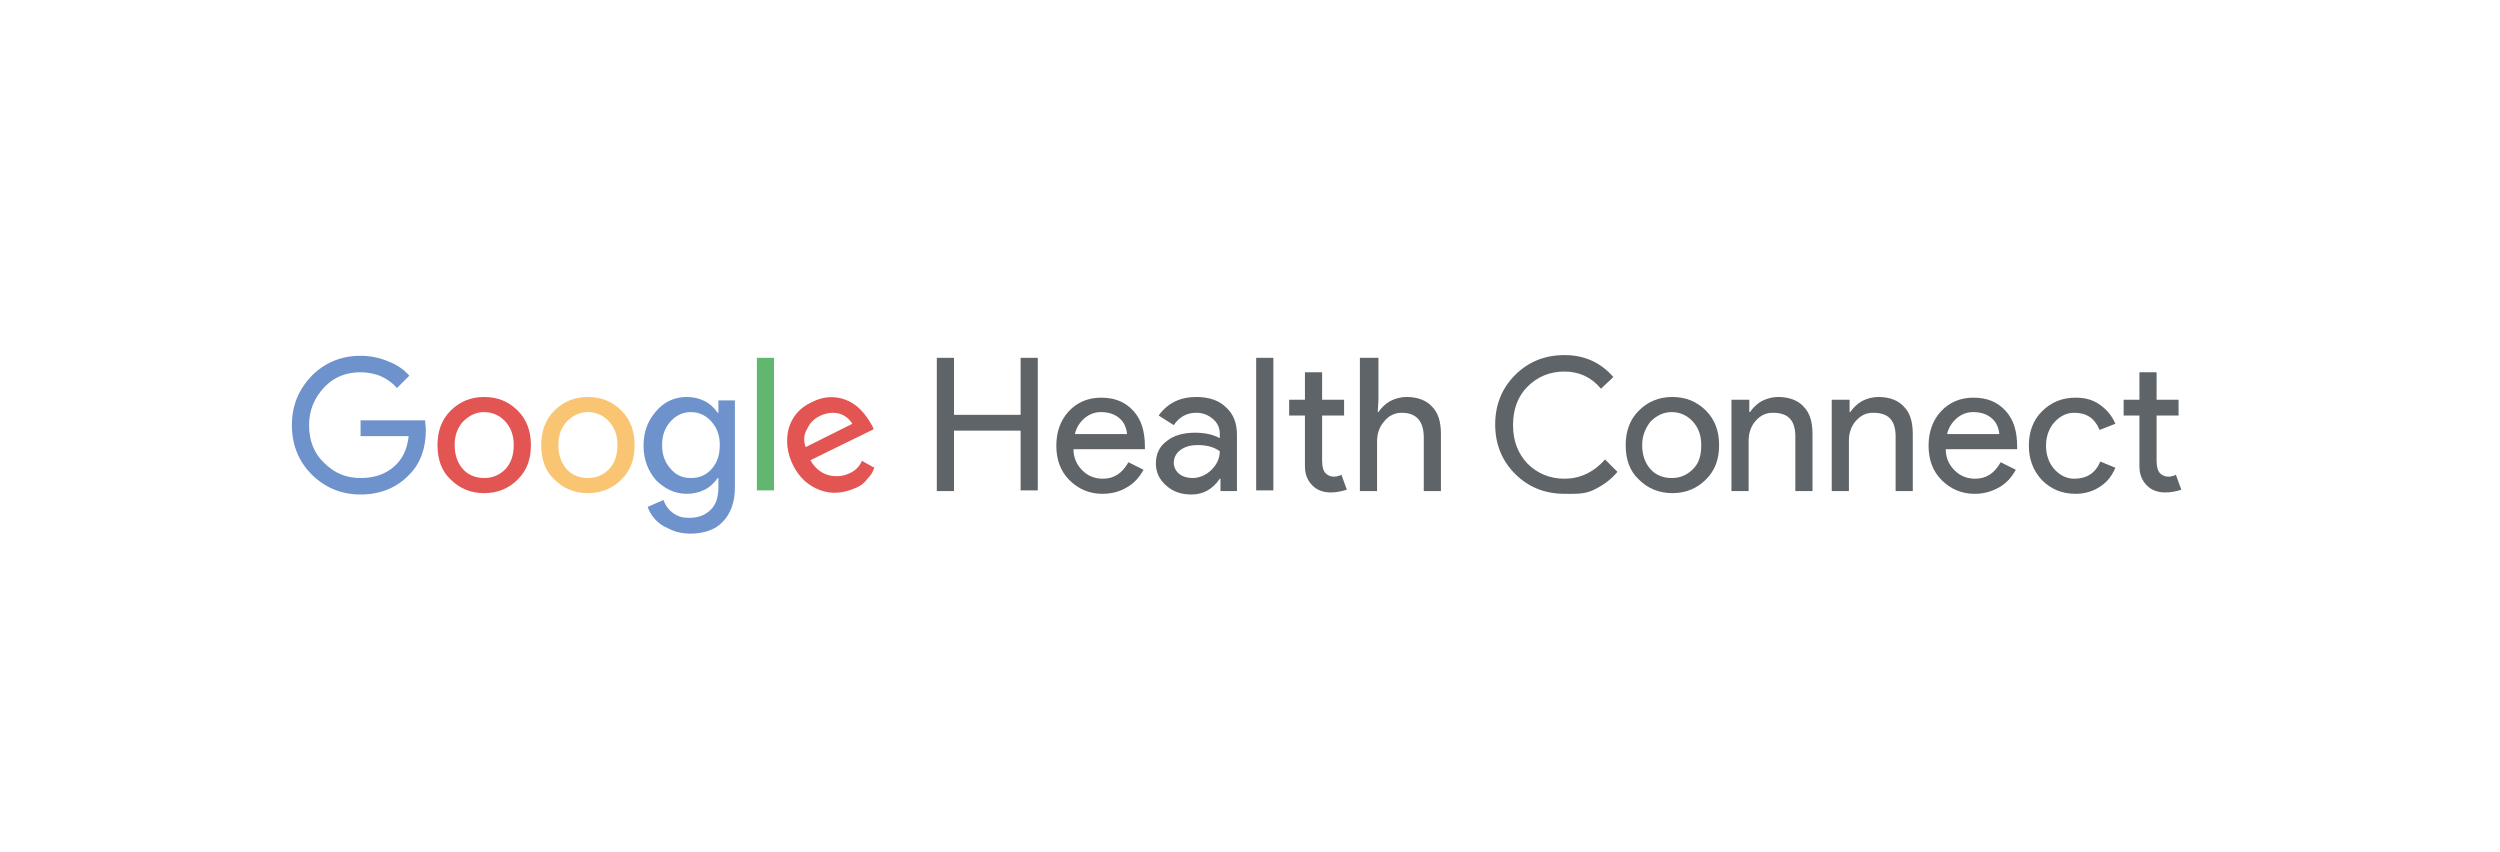
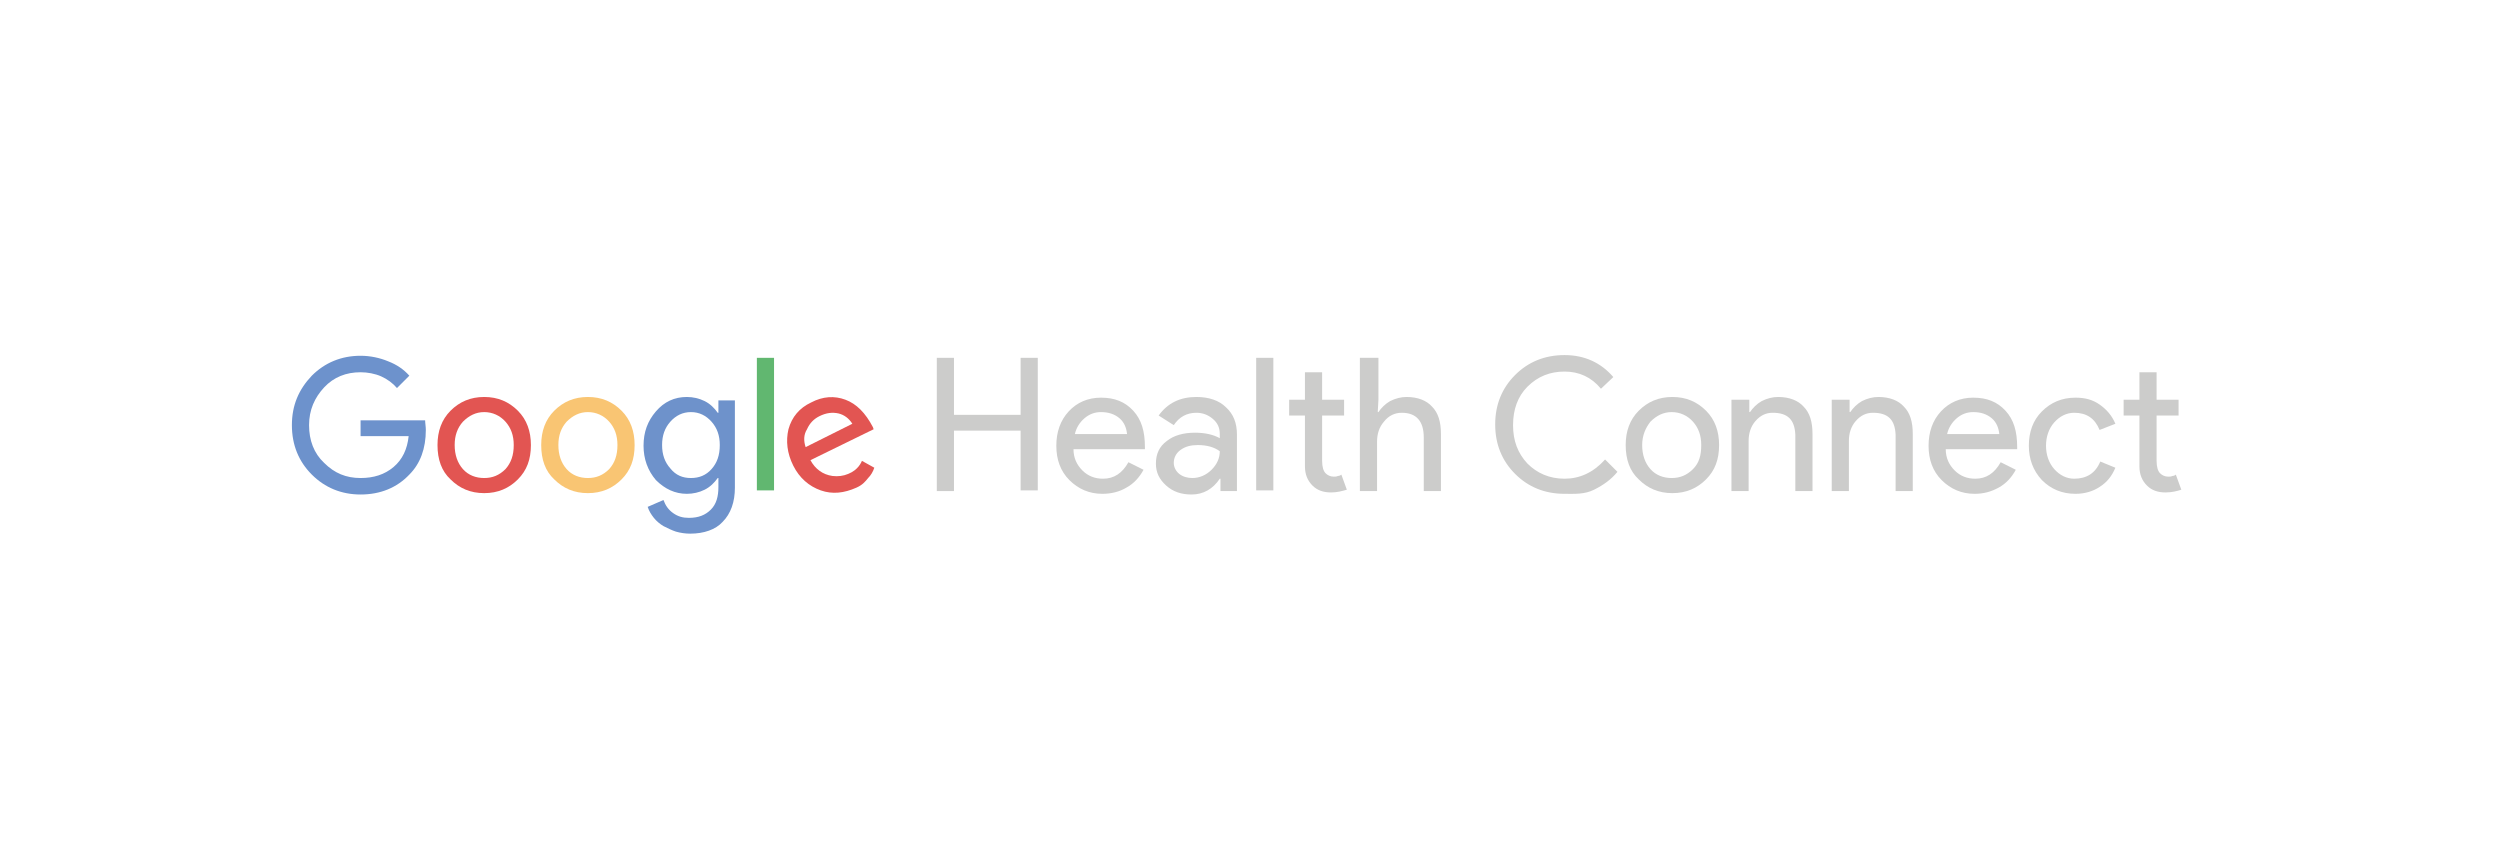
<svg xmlns="http://www.w3.org/2000/svg" version="1.1" id="Layer_1" x="0px" y="0px" viewBox="0 0 364 124" style="enable-background:new 0 0 364 124;" xml:space="preserve">
  <style type="text/css">
	.st0{fill:none;}
	.st1{fill:#6D92CC;}
	.st2{fill:#E25552;}
	.st3{fill:#F9C573;}
	.st4{fill:#6E92CB;}
	.st5{fill:#61B770;}
- 	.st6{fill:#5F6469;}
+ 	.st6{fill:#CCCCCB;}
</style>
  <rect class="st0" width="364" height="123" />
  <g>
    <path class="st1" d="M62,62.6c0,2.7-0.8,4.9-2.4,6.5c-1.8,1.9-4.2,2.9-7.1,2.9c-2.8,0-5.2-1-7.1-2.9s-2.9-4.3-2.9-7.2   s1-5.2,2.9-7.2c1.9-1.9,4.3-2.9,7.1-2.9c1.4,0,2.8,0.3,4,0.8c1.3,0.5,2.3,1.2,3.1,2.1l-1.8,1.8c-0.6-0.7-1.4-1.3-2.3-1.7   c-0.9-0.4-2-0.6-3-0.6c-2.1,0-3.9,0.7-5.3,2.2c-1.4,1.5-2.2,3.3-2.2,5.5s0.7,4.1,2.2,5.5c1.5,1.5,3.2,2.2,5.3,2.2   c1.9,0,3.5-0.5,4.8-1.6c1.3-1.1,2-2.6,2.2-4.5h-7v-2.3h9.4C61.9,61.6,62,62.1,62,62.6z" />
    <path class="st2" d="M63.7,64.8c0-2,0.6-3.7,1.9-5c1.3-1.3,2.9-2,4.9-2c2,0,3.6,0.7,4.9,2c1.3,1.3,1.9,3,1.9,5c0,2.1-0.6,3.7-1.9,5   c-1.3,1.3-2.9,2-4.9,2c-2,0-3.6-0.7-4.9-2C64.3,68.6,63.7,66.9,63.7,64.8z M66.2,64.8c0,1.4,0.4,2.6,1.2,3.5   c0.8,0.9,1.9,1.3,3.1,1.3c1.2,0,2.2-0.4,3.1-1.3c0.8-0.9,1.2-2,1.2-3.5c0-1.4-0.4-2.5-1.2-3.4c-0.8-0.9-1.9-1.4-3.1-1.4   c-1.2,0-2.2,0.5-3.1,1.4C66.6,62.3,66.2,63.4,66.2,64.8z" />
    <path class="st3" d="M78.8,64.8c0-2,0.6-3.7,1.9-5c1.3-1.3,2.9-2,4.9-2c2,0,3.6,0.7,4.9,2c1.3,1.3,1.9,3,1.9,5c0,2.1-0.6,3.7-1.9,5   c-1.3,1.3-2.9,2-4.9,2c-2,0-3.6-0.7-4.9-2C79.4,68.6,78.8,66.9,78.8,64.8z M81.3,64.8c0,1.4,0.4,2.6,1.2,3.5   c0.8,0.9,1.9,1.3,3.1,1.3c1.2,0,2.2-0.4,3.1-1.3c0.8-0.9,1.2-2,1.2-3.5c0-1.4-0.4-2.5-1.2-3.4c-0.8-0.9-1.9-1.4-3.1-1.4   c-1.2,0-2.2,0.5-3.1,1.4C81.7,62.3,81.3,63.4,81.3,64.8z" />
    <path class="st4" d="M100.5,77.7c-0.7,0-1.4-0.1-2.1-0.3c-0.6-0.2-1.2-0.5-1.8-0.8c-0.5-0.3-1-0.7-1.4-1.2c-0.4-0.5-0.7-1-0.9-1.6   l2.3-1c0.3,0.8,0.7,1.4,1.4,1.9c0.7,0.5,1.4,0.7,2.3,0.7c1.4,0,2.4-0.4,3.2-1.2c0.8-0.8,1.1-1.9,1.1-3.3v-1.3h-0.1   c-0.5,0.7-1.1,1.3-1.9,1.7s-1.7,0.6-2.6,0.6c-1.7,0-3.2-0.7-4.5-2c-1.2-1.4-1.8-3.1-1.8-5c0-2,0.6-3.6,1.8-5   c1.2-1.4,2.7-2.1,4.5-2.1c0.9,0,1.8,0.2,2.6,0.6c0.8,0.4,1.4,1,1.9,1.7h0.1v-1.8h2.4v12.7c0,2.1-0.6,3.8-1.8,5   C104.2,77.1,102.5,77.7,100.5,77.7z M100.6,69.6c1.2,0,2.2-0.4,3-1.3c0.8-0.9,1.2-2,1.2-3.5c0-1.4-0.4-2.5-1.2-3.4   c-0.8-0.9-1.8-1.4-3-1.4c-1.2,0-2.2,0.5-3,1.4c-0.8,0.9-1.2,2-1.2,3.4c0,1.4,0.4,2.5,1.2,3.4C98.4,69.2,99.4,69.6,100.6,69.6z" />
    <path class="st5" d="M112.7,52.1v19.3h-2.5V52.1H112.7z" />
    <path class="st2" d="M124.7,71c-1.8,0.8-3.5,1-5.2,0.4c-1.7-0.6-3.1-1.8-4-3.6c-0.9-1.8-1.1-3.6-0.7-5.3c0.5-1.8,1.6-3.1,3.3-3.9   c1.7-0.9,3.4-1,5-0.4s2.9,1.9,4,4l0.1,0.3L118,67c0.7,1.3,1.8,2.1,3.2,2.3c0.8,0.1,1.6,0,2.3-0.3c1.5-0.6,1.9-1.7,2-1.9l1.8,1   c-0.2,0.6-0.5,1.1-0.9,1.5C126,70.1,125.6,70.6,124.7,71z M117.3,65.1l6.8-3.4c-0.5-0.8-1.2-1.3-2-1.5c-0.9-0.2-1.8-0.1-2.8,0.4   c-0.8,0.4-1.4,1-1.8,1.9C117,63.3,117,64.2,117.3,65.1z" />
    <path class="st6" d="M138.9,71.5h-2.5V52.1h2.5v8.3h9.7v-8.3h2.5v19.3h-2.5v-8.7h-9.7V71.5z" />
    <path class="st6" d="M160.5,71.9c-1.9,0-3.5-0.7-4.8-2c-1.3-1.3-1.9-3-1.9-5c0-2,0.6-3.7,1.8-5s2.8-2,4.7-2c2,0,3.5,0.6,4.7,1.9   s1.7,3,1.7,5.3l0,0.3h-10.4c0,1.3,0.5,2.3,1.3,3.1c0.8,0.8,1.8,1.2,3,1.2c1.6,0,2.8-0.8,3.7-2.4l2.2,1.1c-0.6,1.1-1.4,2-2.5,2.6   C163,71.6,161.8,71.9,160.5,71.9z M156.5,63.2h7.6c-0.1-0.9-0.4-1.7-1.1-2.3c-0.7-0.6-1.6-0.9-2.7-0.9c-0.9,0-1.7,0.3-2.4,0.9   C157.2,61.5,156.7,62.3,156.5,63.2z" />
    <path class="st6" d="M174.2,57.8c1.8,0,3.3,0.5,4.3,1.5c1.1,1,1.6,2.3,1.6,4v8.2h-2.4v-1.8h-0.1c-1,1.5-2.4,2.3-4.1,2.3   c-1.5,0-2.7-0.4-3.7-1.3c-1-0.9-1.5-1.9-1.5-3.2c0-1.4,0.5-2.5,1.6-3.3c1-0.8,2.4-1.2,4.1-1.2c1.5,0,2.7,0.3,3.6,0.8v-0.6   c0-0.9-0.3-1.6-1-2.2s-1.5-0.9-2.4-0.9c-1.4,0-2.5,0.6-3.3,1.8l-2.2-1.4C170,58.7,171.8,57.8,174.2,57.8z M170.9,67.4   c0,0.6,0.3,1.2,0.8,1.6c0.5,0.4,1.2,0.6,1.9,0.6c1,0,2-0.4,2.8-1.2c0.8-0.8,1.2-1.7,1.2-2.7c-0.8-0.6-1.9-0.9-3.2-0.9   c-1,0-1.8,0.2-2.5,0.7S170.9,66.7,170.9,67.4z" />
    <path class="st6" d="M185.4,52.1v19.3h-2.5V52.1H185.4z" />
    <path class="st6" d="M193.8,71.7c-1.1,0-2-0.3-2.7-1s-1.1-1.6-1.1-2.8v-7.4h-2.3v-2.3h2.3v-4h2.5v4h3.2v2.3h-3.2v6.6   c0,0.9,0.2,1.5,0.5,1.8c0.3,0.3,0.7,0.5,1.2,0.5c0.2,0,0.4,0,0.6-0.1c0.2,0,0.4-0.1,0.5-0.2l0.8,2.2   C195.4,71.5,194.7,71.7,193.8,71.7z" />
    <path class="st6" d="M198.2,52.1h2.5v6.1l-0.1,1.8h0.1c0.4-0.6,1-1.2,1.7-1.6c0.8-0.4,1.6-0.6,2.4-0.6c1.6,0,2.9,0.5,3.7,1.4   c0.9,0.9,1.3,2.2,1.3,4v8.3h-2.5v-7.8c0-2.4-1.1-3.6-3.2-3.6c-1,0-1.9,0.4-2.6,1.3c-0.7,0.8-1,1.8-1,2.9v7.2h-2.5V52.1z" />
    <path class="st6" d="M227.8,71.9c-2.9,0-5.3-1-7.2-2.9c-1.9-1.9-2.9-4.3-2.9-7.2s1-5.3,2.9-7.2c1.9-1.9,4.3-2.9,7.2-2.9   c2.9,0,5.3,1.1,7.1,3.2l-1.8,1.7c-1.4-1.7-3.2-2.5-5.3-2.5c-2.1,0-3.9,0.7-5.4,2.2c-1.4,1.4-2.1,3.3-2.1,5.6c0,2.3,0.7,4.1,2.1,5.6   c1.4,1.4,3.2,2.2,5.4,2.2c2.2,0,4.2-0.9,5.9-2.8l1.8,1.8c-0.9,1.1-2,1.9-3.4,2.6S229.3,71.9,227.8,71.9z" />
    <path class="st6" d="M236.7,64.8c0-2,0.6-3.7,1.9-5c1.3-1.3,2.9-2,4.9-2s3.6,0.7,4.9,2c1.3,1.3,1.9,3,1.9,5c0,2.1-0.6,3.7-1.9,5   c-1.3,1.3-2.9,2-4.9,2s-3.6-0.7-4.9-2C237.3,68.6,236.7,66.9,236.7,64.8z M239.1,64.8c0,1.4,0.4,2.6,1.2,3.5   c0.8,0.9,1.9,1.3,3.1,1.3c1.2,0,2.2-0.4,3.1-1.3s1.2-2,1.2-3.5c0-1.4-0.4-2.5-1.2-3.4c-0.8-0.9-1.9-1.4-3.1-1.4s-2.2,0.5-3.1,1.4   C239.6,62.3,239.1,63.4,239.1,64.8z" />
    <path class="st6" d="M252.3,58.2h2.4v1.8h0.1c0.4-0.6,1-1.2,1.7-1.6c0.8-0.4,1.6-0.6,2.4-0.6c1.6,0,2.9,0.5,3.7,1.4   c0.9,0.9,1.3,2.2,1.3,4v8.3h-2.5v-8.2c-0.1-2.2-1.1-3.2-3.3-3.2c-1,0-1.8,0.4-2.5,1.2s-1,1.8-1,2.9v7.3h-2.5V58.2z" />
    <path class="st6" d="M266.9,58.2h2.4v1.8h0.1c0.4-0.6,1-1.2,1.7-1.6c0.8-0.4,1.6-0.6,2.4-0.6c1.6,0,2.9,0.5,3.7,1.4   c0.9,0.9,1.3,2.2,1.3,4v8.3h-2.5v-8.2c-0.1-2.2-1.1-3.2-3.3-3.2c-1,0-1.8,0.4-2.5,1.2s-1,1.8-1,2.9v7.3h-2.5V58.2z" />
    <path class="st6" d="M287.5,71.9c-1.9,0-3.5-0.7-4.8-2c-1.3-1.3-1.9-3-1.9-5c0-2,0.6-3.7,1.8-5s2.8-2,4.7-2c2,0,3.5,0.6,4.7,1.9   s1.7,3,1.7,5.3l0,0.3h-10.4c0,1.3,0.5,2.3,1.3,3.1s1.8,1.2,3,1.2c1.6,0,2.8-0.8,3.7-2.4l2.2,1.1c-0.6,1.1-1.4,2-2.5,2.6   S288.8,71.9,287.5,71.9z M283.5,63.2h7.6c-0.1-0.9-0.4-1.7-1.1-2.3s-1.6-0.9-2.7-0.9c-0.9,0-1.7,0.3-2.4,0.9S283.7,62.3,283.5,63.2   z" />
    <path class="st6" d="M302.2,71.9c-2,0-3.6-0.7-4.9-2c-1.3-1.4-1.9-3.1-1.9-5c0-2,0.6-3.7,1.9-5c1.3-1.3,2.9-2,4.9-2   c1.4,0,2.5,0.3,3.5,1c1,0.7,1.8,1.6,2.3,2.8l-2.3,0.9c-0.7-1.7-1.9-2.5-3.7-2.5c-1.1,0-2.1,0.5-2.9,1.4c-0.8,0.9-1.2,2.1-1.2,3.4   s0.4,2.5,1.2,3.4c0.8,0.9,1.8,1.4,2.9,1.4c1.8,0,3.1-0.8,3.8-2.5l2.2,0.9c-0.5,1.2-1.2,2.1-2.3,2.8   C304.8,71.5,303.6,71.9,302.2,71.9z" />
    <path class="st6" d="M315.3,71.7c-1.1,0-2-0.3-2.7-1s-1.1-1.6-1.1-2.8v-7.4h-2.3v-2.3h2.3v-4h2.5v4h3.2v2.3H314v6.6   c0,0.9,0.2,1.5,0.5,1.8c0.3,0.3,0.7,0.5,1.2,0.5c0.2,0,0.4,0,0.6-0.1c0.2,0,0.4-0.1,0.5-0.2l0.8,2.2   C317,71.5,316.2,71.7,315.3,71.7z" />
  </g>
</svg>
